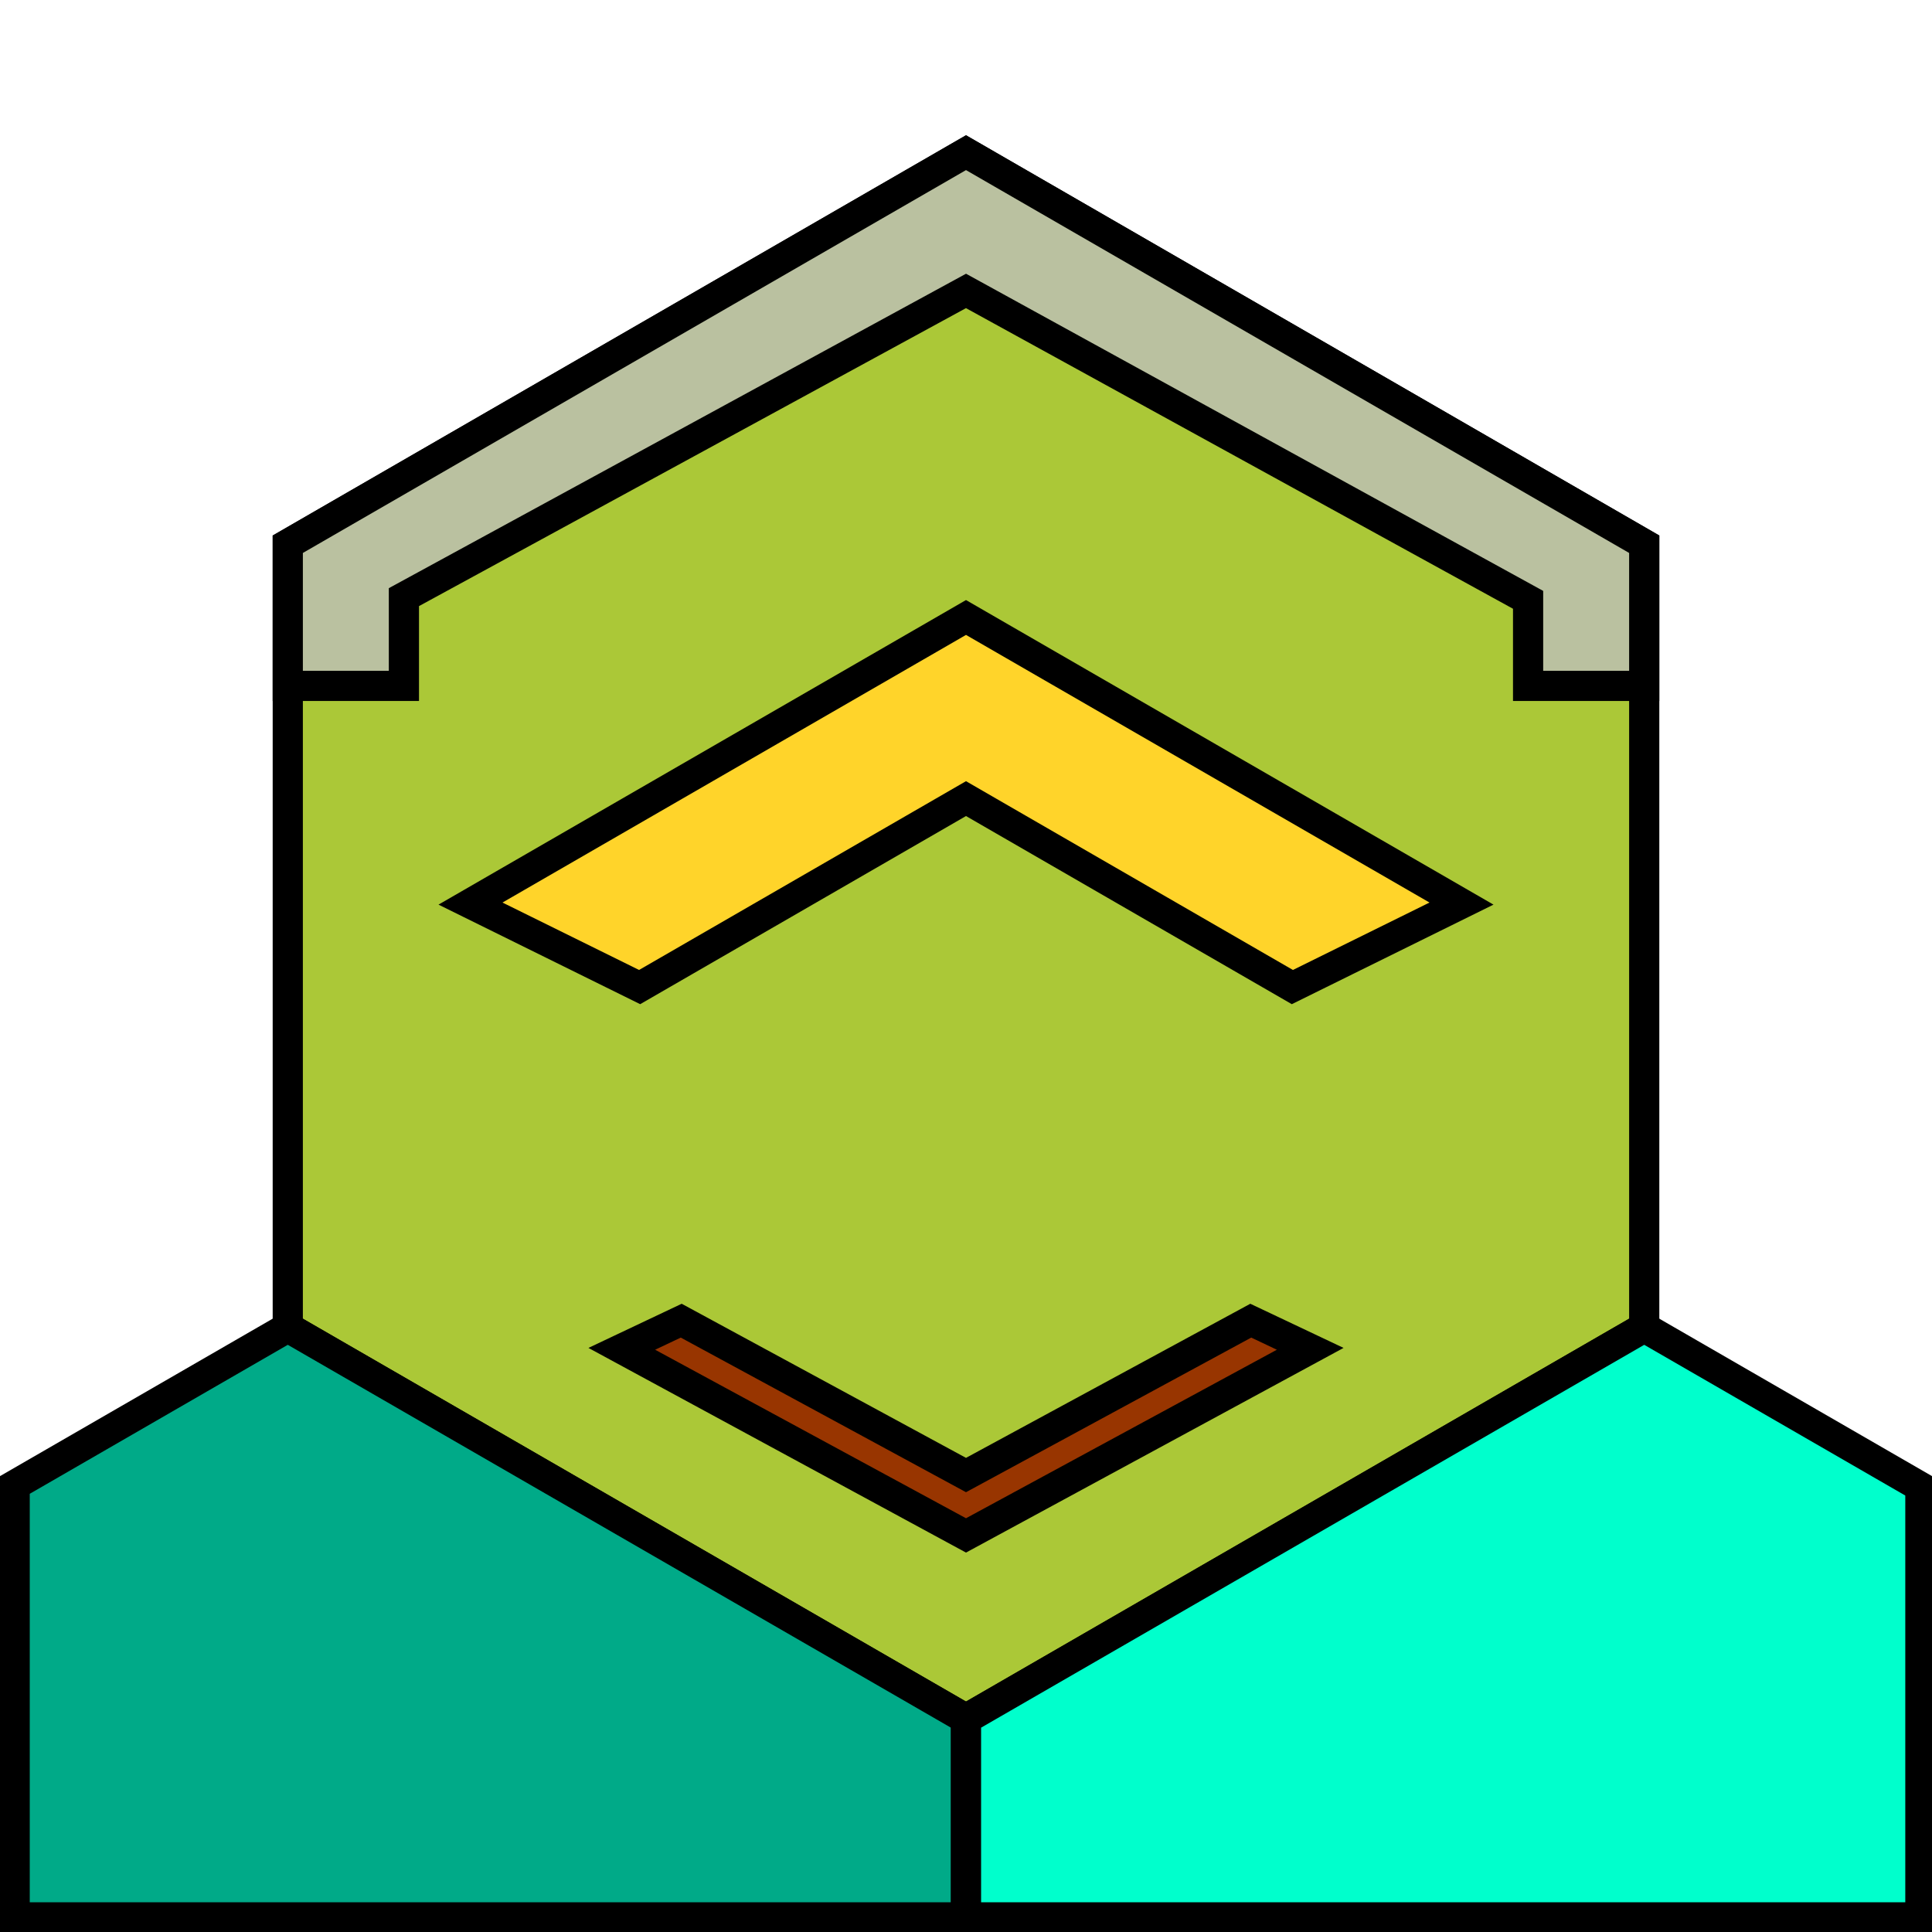
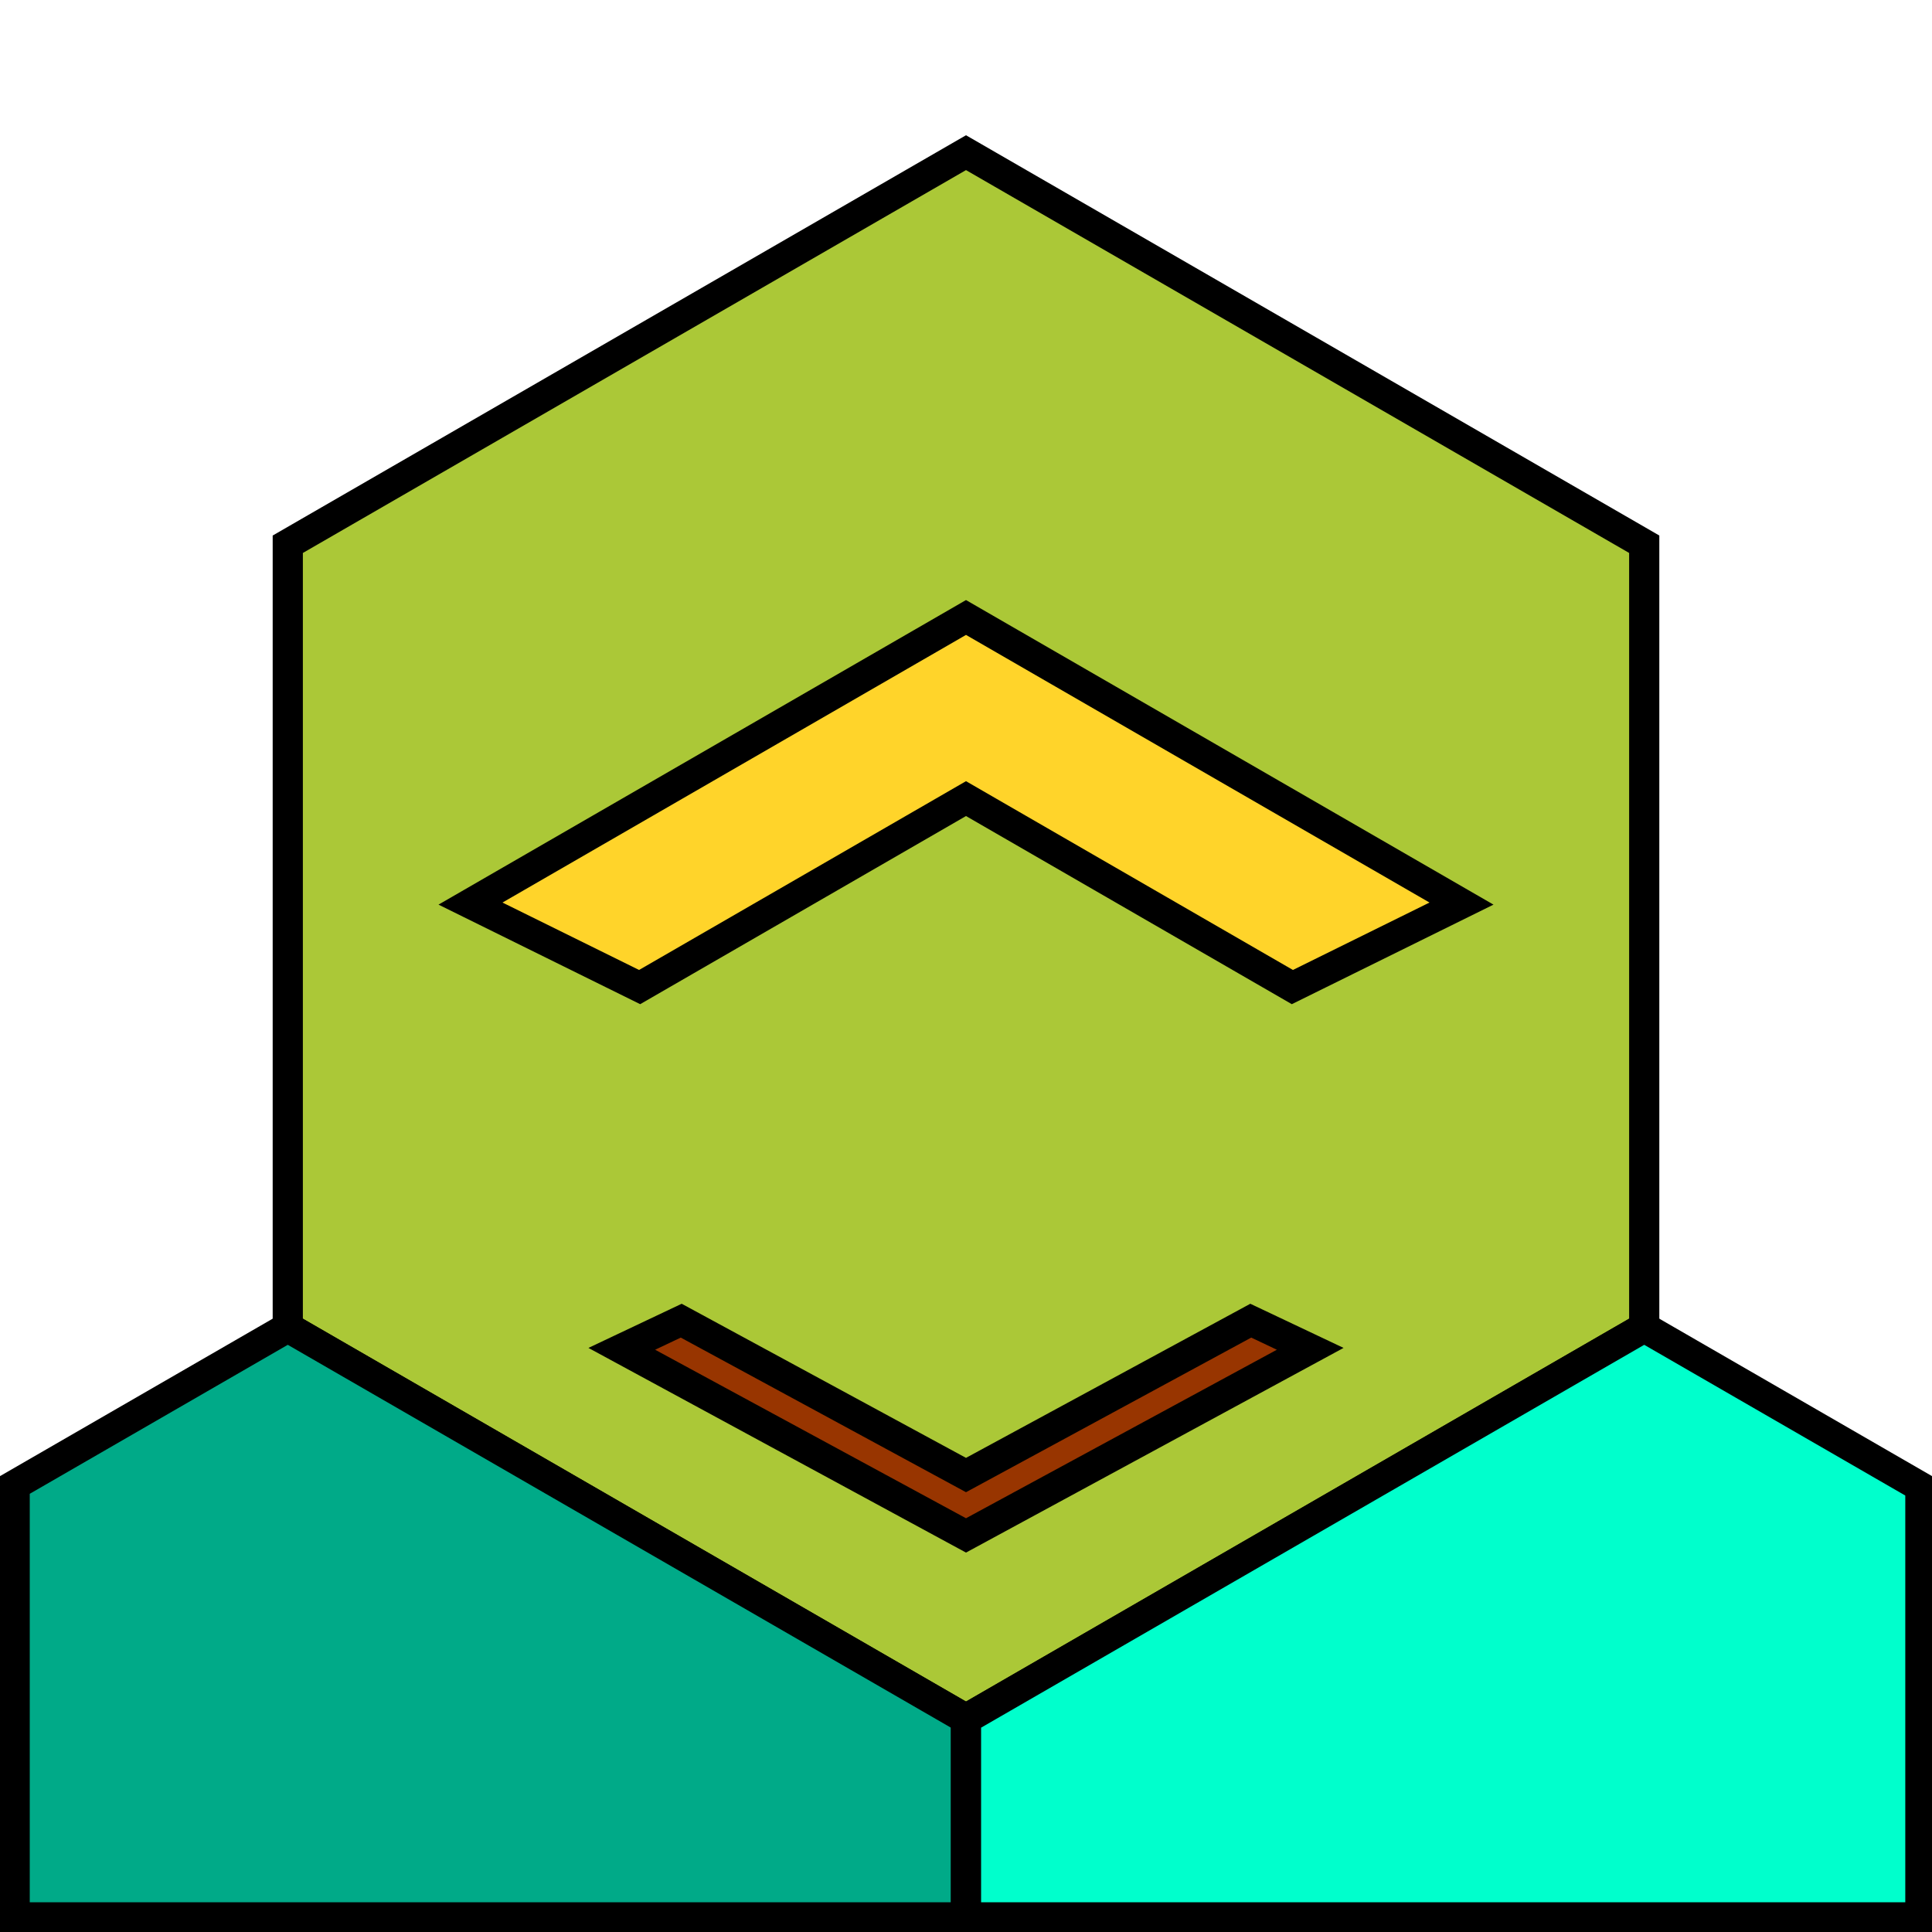
<svg xmlns="http://www.w3.org/2000/svg" width="128" height="128" viewBox="0 0 128 128" id="svg2" version="1.1">
  <defs id="defs4" />
  <g id="layer1" transform="translate(0,-924.3622)">
    <path style="color:#000000;clip-rule:nonzero;display:inline;overflow:visible;visibility:visible;opacity:1;isolation:auto;mix-blend-mode:normal;color-interpolation:sRGB;color-interpolation-filters:linearRGB;solid-color:#000000;solid-opacity:1;fill:#abc837;fill-opacity:1;fill-rule:nonzero;stroke:#000000;stroke-width:2;stroke-linecap:round;stroke-linejoin:miter;stroke-miterlimit:4;stroke-dasharray:none;stroke-dashoffset:0;stroke-opacity:1;color-rendering:auto;image-rendering:auto;shape-rendering:auto;text-rendering:auto;enable-background:accumulate;filter-blend-mode:normal;filter-gaussianBlur-deviation:0" id="path4140" d="M 108.934,1012.305 64,1038.248 l -44.934,-25.943 0,-51.885 L 64,934.477 108.934,960.419 Z" />
    <path style="color:#000000;clip-rule:nonzero;display:inline;overflow:visible;visibility:visible;opacity:1;isolation:auto;mix-blend-mode:normal;color-interpolation:sRGB;color-interpolation-filters:linearRGB;solid-color:#000000;solid-opacity:1;fill:#ffd42a;fill-opacity:1;fill-rule:nonzero;stroke:#000000;stroke-width:2;stroke-linecap:round;stroke-linejoin:miter;stroke-miterlimit:4;stroke-dasharray:none;stroke-dashoffset:0;stroke-opacity:1;color-rendering:auto;image-rendering:auto;shape-rendering:auto;text-rendering:auto;enable-background:accumulate" d="M 64 40.91 L 31.172 59.865 L 42.377 65.396 L 64 52.91 L 85.623 65.396 L 96.828 59.865 L 64 40.91 z " transform="translate(0,924.3622)" id="path4140-2-5" />
-     <path style="color:#000000;clip-rule:nonzero;display:inline;overflow:visible;visibility:visible;opacity:1;isolation:auto;mix-blend-mode:normal;color-interpolation:sRGB;color-interpolation-filters:linearRGB;solid-color:#000000;solid-opacity:1;fill:#bac1a0;fill-opacity:1;fill-rule:nonzero;stroke:#000000;stroke-width:2;stroke-linecap:round;stroke-linejoin:miter;stroke-miterlimit:4;stroke-dasharray:none;stroke-dashoffset:0;stroke-opacity:1;color-rendering:auto;image-rendering:auto;shape-rendering:auto;text-rendering:auto;enable-background:accumulate" d="M 64 10.115 L 19.066 36.057 L 19.066 45.443 L 26.76 45.443 L 26.76 39.562 L 64 19.275 L 101.24 39.74 L 101.24 45.443 L 108.934 45.443 L 108.934 36.057 L 64 10.115 z " transform="translate(0,924.3622)" id="path4140-0" />
    <path style="color:#000000;clip-rule:nonzero;display:inline;overflow:visible;visibility:visible;opacity:1;isolation:auto;mix-blend-mode:normal;color-interpolation:sRGB;color-interpolation-filters:linearRGB;solid-color:#000000;solid-opacity:1;fill:#00aa88;fill-opacity:1;fill-rule:nonzero;stroke:#000000;stroke-width:2;stroke-linecap:round;stroke-linejoin:miter;stroke-miterlimit:4;stroke-dasharray:none;stroke-dashoffset:0;stroke-opacity:1;color-rendering:auto;image-rendering:auto;shape-rendering:auto;text-rendering:auto;enable-background:accumulate" d="M 19.066 87.943 L 0.971 98.391 L 0.971 127.029 L 64 127.029 L 64 113.885 L 19.066 87.943 z " transform="translate(0,924.3622)" id="path4140-8" />
    <path style="color:#000000;clip-rule:nonzero;display:inline;overflow:visible;visibility:visible;opacity:1;isolation:auto;mix-blend-mode:normal;color-interpolation:sRGB;color-interpolation-filters:linearRGB;solid-color:#000000;solid-opacity:1;fill:#00ffcc;fill-opacity:1;fill-rule:nonzero;stroke:#000000;stroke-width:2;stroke-linecap:round;stroke-linejoin:miter;stroke-miterlimit:4;stroke-dasharray:none;stroke-dashoffset:0;stroke-opacity:1;color-rendering:auto;image-rendering:auto;shape-rendering:auto;text-rendering:auto;enable-background:accumulate" d="M 108.934 87.943 L 64 113.885 L 64 127.029 L 127.23 127.029 L 127.23 98.506 L 108.934 87.943 z " transform="translate(0,924.3622)" id="path4140-8-6" />
    <path style="color:#000000;clip-rule:nonzero;display:inline;overflow:visible;visibility:visible;opacity:1;isolation:auto;mix-blend-mode:normal;color-interpolation:sRGB;color-interpolation-filters:linearRGB;solid-color:#000000;solid-opacity:1;fill:#983500;fill-opacity:1;fill-rule:nonzero;stroke:#000000;stroke-width:2;stroke-linecap:round;stroke-linejoin:miter;stroke-miterlimit:4;stroke-dasharray:none;stroke-dashoffset:0;stroke-opacity:1;color-rendering:auto;image-rendering:auto;shape-rendering:auto;text-rendering:auto;enable-background:accumulate" d="M 45.133 87.498 L 41.195 89.363 L 64 101.725 L 86.805 89.363 L 82.867 87.498 L 64 97.725 L 45.133 87.498 z " transform="translate(0,924.3622)" id="path4140-2-5-6" />
  </g>
</svg>
